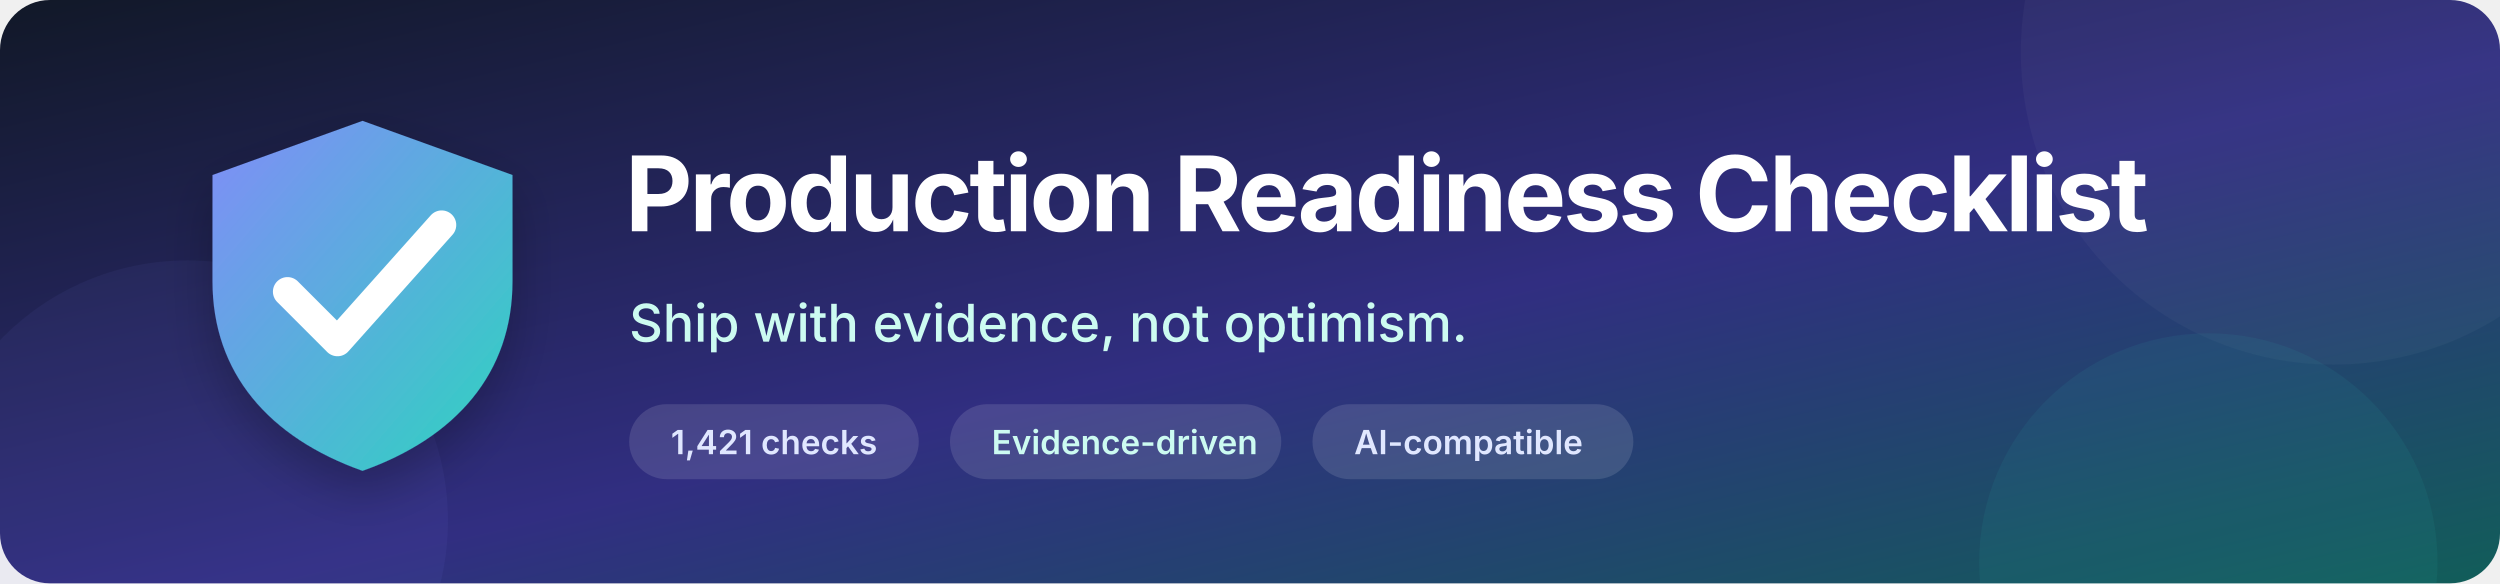
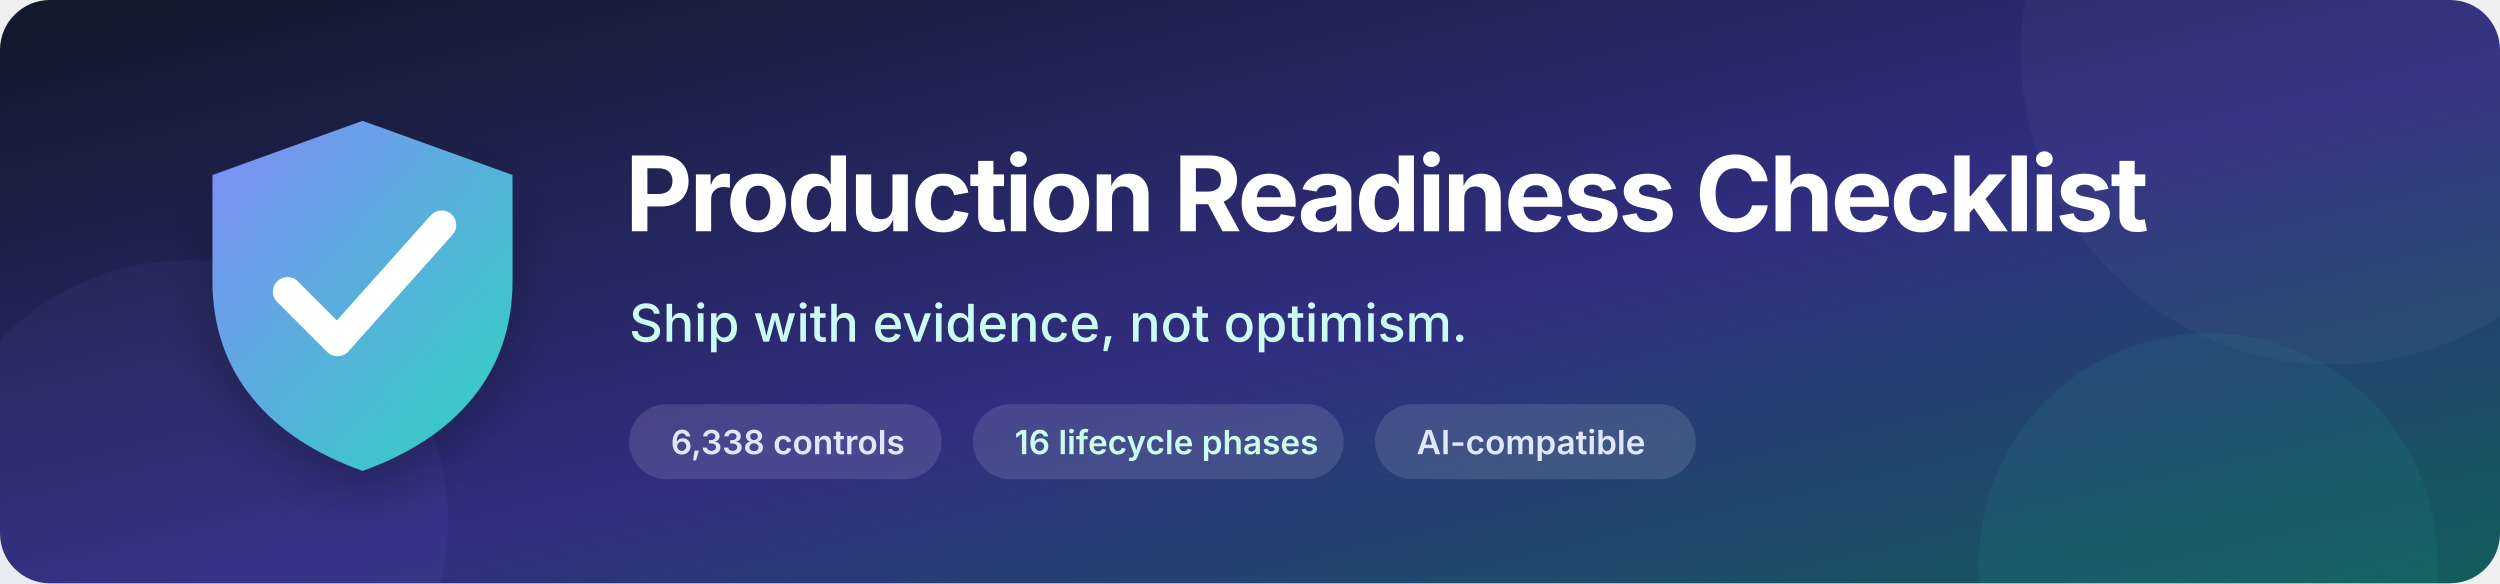
<svg xmlns="http://www.w3.org/2000/svg" viewBox="0 0 1200 280" role="img" aria-labelledby="title desc">
  <defs>
    <linearGradient id="bg" x1="0" y1="0" x2="1" y2="1">
      <stop offset="0" stop-color="#111827" />
      <stop offset="0.55" stop-color="#312e81" />
      <stop offset="1" stop-color="#115e59" />
    </linearGradient>
    <linearGradient id="mark" x1="0" y1="0" x2="1" y2="1">
      <stop offset="0" stop-color="#818cf8" />
      <stop offset="1" stop-color="#2dd4bf" />
    </linearGradient>
    <filter id="shadow" x="-30%" y="-30%" width="160%" height="160%">
      <feDropShadow dx="0" dy="10" stdDeviation="12" flood-opacity=".25" />
    </filter>
  </defs>
  <rect width="1200" height="280" rx="24" fill="url(#bg)" />
  <circle cx="1120" cy="25" r="150" fill="#fff" opacity=".035" />
  <circle cx="1060" cy="270" r="110" fill="#2dd4bf" opacity=".07" />
  <circle cx="90" cy="250" r="125" fill="#818cf8" opacity=".06" />
  <g transform="translate(92 58)" filter="url(#shadow)">
    <path d="M82 0 154 26v51c0 44-27 75-72 91C37 152 10 121 10 77V26L82 0Z" fill="url(#mark)" />
    <path d="m46 82 24 24 50-56" fill="none" stroke="#fff" stroke-width="14" stroke-linecap="round" stroke-linejoin="round" />
  </g>
  <text x="300" y="111" fill="#fff" font-family="Inter, ui-sans-serif, system-ui, sans-serif" font-size="50" font-weight="750" letter-spacing="-1.5">Production Readiness Checklist</text>
  <text x="302" y="164" fill="#ccfbf1" font-family="Inter, ui-sans-serif, system-ui, sans-serif" font-size="25" font-weight="500">Ship with evidence, not optimism.</text>
  <g transform="translate(302 194)" font-family="Inter, ui-sans-serif, system-ui, sans-serif" font-size="16" font-weight="600">
-     <rect width="139" height="36" rx="18" fill="#fff" opacity=".12" />
-     <text x="20" y="24" fill="#e0e7ff">1,421 checks</text>
-     <rect x="154" width="159" height="36" rx="18" fill="#fff" opacity=".12" />
-     <text x="174" y="24" fill="#ccfbf1">Evidence-driven</text>
-     <rect x="328" width="154" height="36" rx="18" fill="#fff" opacity=".12" />
-     <text x="348" y="24" fill="#e0e7ff">AI-compatible</text>
+     <rect width="150" height="36" rx="18" fill="#fff" opacity=".12" />
+     <text x="20" y="24" fill="#e0e7ff">6,338 controls</text>
+     <rect x="165" width="178" height="36" rx="18" fill="#fff" opacity=".12" />
+     <text x="185" y="24" fill="#ccfbf1">16 lifecycle phases</text>
+     <rect x="358" width="154" height="36" rx="18" fill="#fff" opacity=".12" />
+     <text x="378" y="24" fill="#e0e7ff">AI-compatible</text>
  </g>
</svg>
